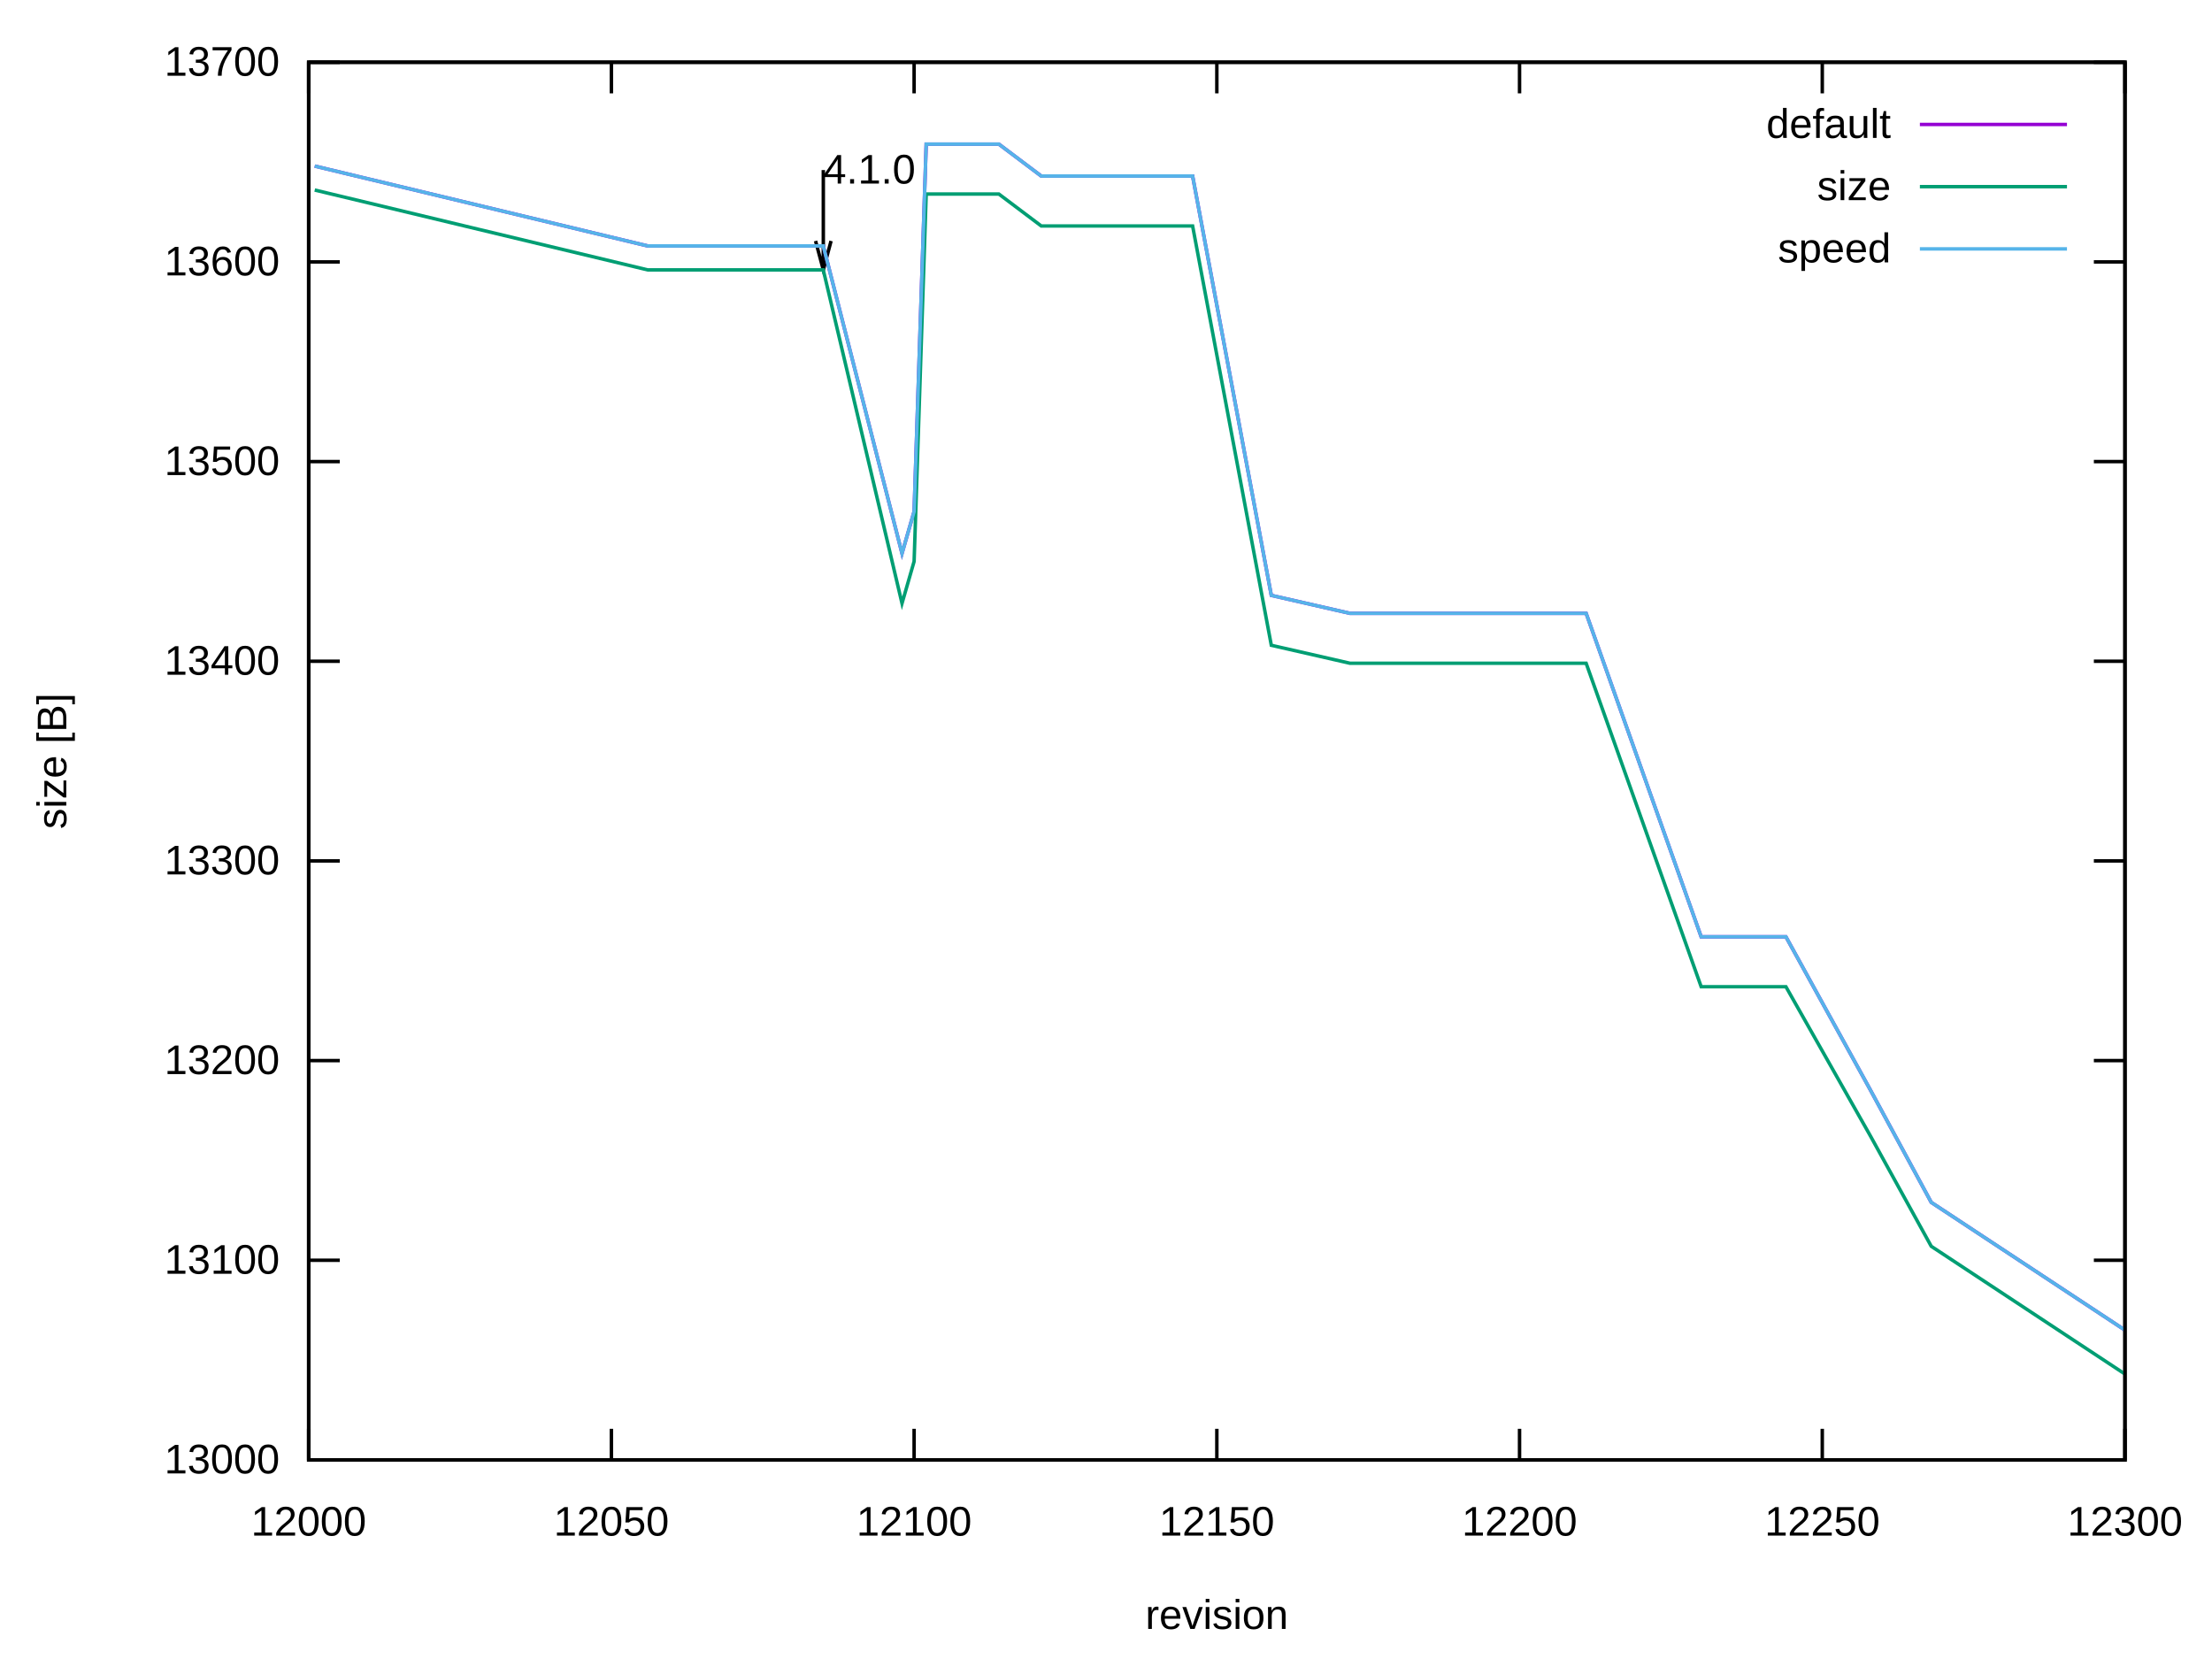
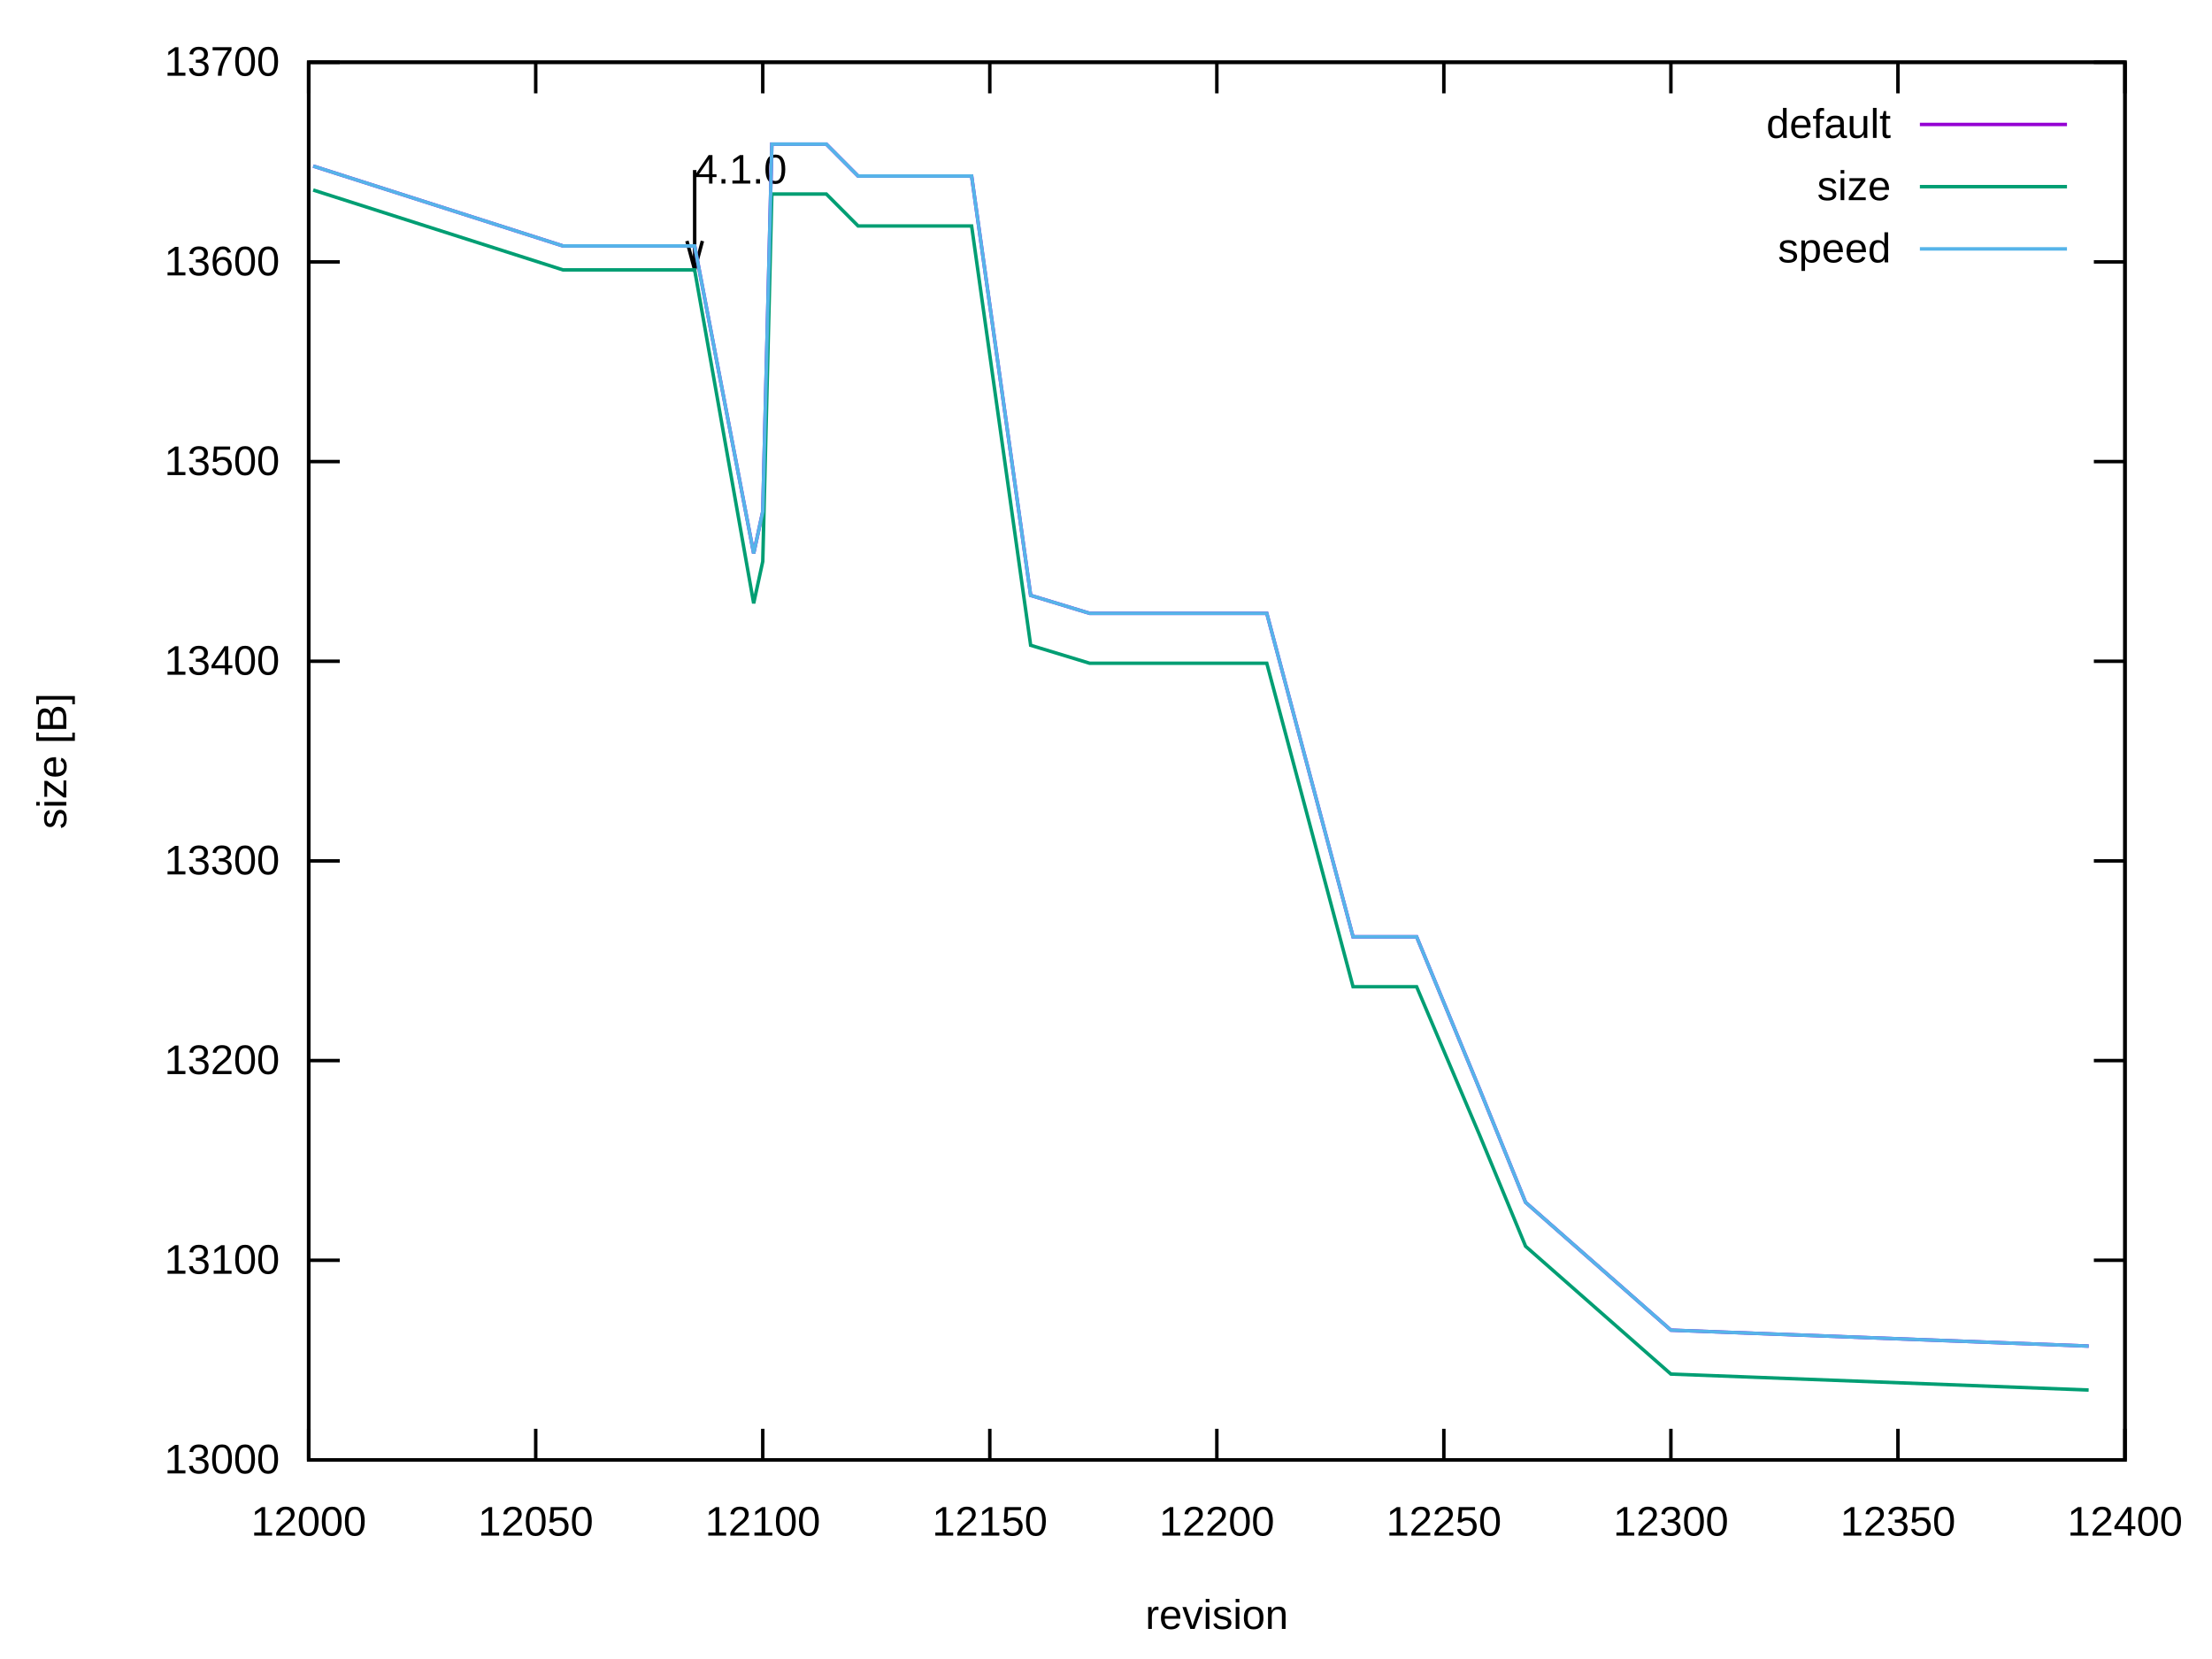
<svg xmlns="http://www.w3.org/2000/svg" xmlns:xlink="http://www.w3.org/1999/xlink" width="640" height="480" viewBox="0 0 640 480">
  <g id="gnuplot_canvas">
    <rect x="0" y="0" width="640" height="480" fill="none" />
    <defs>
      <circle id="gpDot" r="0.5" stroke-width="0.5" stroke="currentColor" />
      <path id="gpPt0" stroke-width="0.222" stroke="currentColor" d="M-1,0 h2 M0,-1 v2" />
      <path id="gpPt1" stroke-width="0.222" stroke="currentColor" d="M-1,-1 L1,1 M1,-1 L-1,1" />
      <path id="gpPt2" stroke-width="0.222" stroke="currentColor" d="M-1,0 L1,0 M0,-1 L0,1 M-1,-1 L1,1 M-1,1 L1,-1" />
      <rect id="gpPt3" stroke-width="0.222" stroke="currentColor" x="-1" y="-1" width="2" height="2" />
      <rect id="gpPt4" stroke-width="0.222" stroke="currentColor" fill="currentColor" x="-1" y="-1" width="2" height="2" />
      <circle id="gpPt5" stroke-width="0.222" stroke="currentColor" cx="0" cy="0" r="1" />
      <use xlink:href="#gpPt5" id="gpPt6" fill="currentColor" stroke="none" />
      <path id="gpPt7" stroke-width="0.222" stroke="currentColor" d="M0,-1.33 L-1.33,0.67 L1.33,0.67 z" />
      <use xlink:href="#gpPt7" id="gpPt8" fill="currentColor" stroke="none" />
      <use xlink:href="#gpPt7" id="gpPt9" stroke="currentColor" transform="rotate(180)" />
      <use xlink:href="#gpPt9" id="gpPt10" fill="currentColor" stroke="none" />
      <use xlink:href="#gpPt3" id="gpPt11" stroke="currentColor" transform="rotate(45)" />
      <use xlink:href="#gpPt11" id="gpPt12" fill="currentColor" stroke="none" />
      <path id="gpPt13" stroke-width="0.222" stroke="currentColor" d="M0,1.330 L1.265,0.411 L0.782,-1.067 L-0.782,-1.076 L-1.265,0.411 z" />
      <use xlink:href="#gpPt13" id="gpPt14" fill="currentColor" stroke="none" />
      <filter id="textbox" filterUnits="objectBoundingBox" x="0" y="0" height="1" width="1">
        <feFlood flood-color="white" flood-opacity="1" result="bgnd" />
        <feComposite in="SourceGraphic" in2="bgnd" operator="atop" />
      </filter>
      <filter id="greybox" filterUnits="objectBoundingBox" x="0" y="0" height="1" width="1">
        <feFlood flood-color="lightgrey" flood-opacity="1" result="grey" />
        <feComposite in="SourceGraphic" in2="grey" operator="atop" />
      </filter>
    </defs>
    <g fill="none" color="white" stroke="currentColor" stroke-width="1.00" stroke-linecap="butt" stroke-linejoin="miter">
</g>
    <g fill="none" color="black" stroke="currentColor" stroke-width="1.00" stroke-linecap="butt" stroke-linejoin="miter">
      <path stroke="black" d="M89.31,422.40 L98.31,422.40 M614.82,422.40 L605.82,422.40  " />
      <g transform="translate(80.92,426.30)" stroke="none" fill="black" font-family="Arial" font-size="12.00" text-anchor="end">
        <text>
          <tspan font-family="Arial"> 13000</tspan>
        </text>
      </g>
    </g>
    <g fill="none" color="black" stroke="currentColor" stroke-width="1.00" stroke-linecap="butt" stroke-linejoin="miter">
      <path stroke="black" d="M89.31,364.63 L98.31,364.63 M614.82,364.63 L605.82,364.63  " />
      <g transform="translate(80.92,368.53)" stroke="none" fill="black" font-family="Arial" font-size="12.00" text-anchor="end">
        <text>
          <tspan font-family="Arial"> 13100</tspan>
        </text>
      </g>
    </g>
    <g fill="none" color="black" stroke="currentColor" stroke-width="1.00" stroke-linecap="butt" stroke-linejoin="miter">
      <path stroke="black" d="M89.31,306.86 L98.31,306.86 M614.82,306.86 L605.82,306.86  " />
      <g transform="translate(80.92,310.76)" stroke="none" fill="black" font-family="Arial" font-size="12.00" text-anchor="end">
        <text>
          <tspan font-family="Arial"> 13200</tspan>
        </text>
      </g>
    </g>
    <g fill="none" color="black" stroke="currentColor" stroke-width="1.00" stroke-linecap="butt" stroke-linejoin="miter">
      <path stroke="black" d="M89.31,249.09 L98.31,249.09 M614.82,249.09 L605.82,249.09  " />
      <g transform="translate(80.92,252.99)" stroke="none" fill="black" font-family="Arial" font-size="12.00" text-anchor="end">
        <text>
          <tspan font-family="Arial"> 13300</tspan>
        </text>
      </g>
    </g>
    <g fill="none" color="black" stroke="currentColor" stroke-width="1.00" stroke-linecap="butt" stroke-linejoin="miter">
      <path stroke="black" d="M89.31,191.32 L98.31,191.32 M614.82,191.32 L605.82,191.32  " />
      <g transform="translate(80.92,195.22)" stroke="none" fill="black" font-family="Arial" font-size="12.00" text-anchor="end">
        <text>
          <tspan font-family="Arial"> 13400</tspan>
        </text>
      </g>
    </g>
    <g fill="none" color="black" stroke="currentColor" stroke-width="1.00" stroke-linecap="butt" stroke-linejoin="miter">
      <path stroke="black" d="M89.31,133.55 L98.31,133.55 M614.82,133.55 L605.82,133.55  " />
      <g transform="translate(80.92,137.45)" stroke="none" fill="black" font-family="Arial" font-size="12.00" text-anchor="end">
        <text>
          <tspan font-family="Arial"> 13500</tspan>
        </text>
      </g>
    </g>
    <g fill="none" color="black" stroke="currentColor" stroke-width="1.00" stroke-linecap="butt" stroke-linejoin="miter">
      <path stroke="black" d="M89.31,75.78 L98.31,75.78 M614.82,75.78 L605.82,75.78  " />
      <g transform="translate(80.92,79.68)" stroke="none" fill="black" font-family="Arial" font-size="12.00" text-anchor="end">
        <text>
          <tspan font-family="Arial"> 13600</tspan>
        </text>
      </g>
    </g>
    <g fill="none" color="black" stroke="currentColor" stroke-width="1.00" stroke-linecap="butt" stroke-linejoin="miter">
      <path stroke="black" d="M89.31,18.01 L98.31,18.01 M614.82,18.01 L605.82,18.01  " />
      <g transform="translate(80.92,21.91)" stroke="none" fill="black" font-family="Arial" font-size="12.00" text-anchor="end">
        <text>
          <tspan font-family="Arial"> 13700</tspan>
        </text>
      </g>
    </g>
    <g fill="none" color="black" stroke="currentColor" stroke-width="1.00" stroke-linecap="butt" stroke-linejoin="miter">
      <path stroke="black" d="M89.31,422.40 L89.31,413.40 M89.31,18.01 L89.31,27.01  " />
      <g transform="translate(89.31,444.30)" stroke="none" fill="black" font-family="Arial" font-size="12.00" text-anchor="middle">
        <text>
          <tspan font-family="Arial"> 12000</tspan>
        </text>
      </g>
    </g>
    <g fill="none" color="black" stroke="currentColor" stroke-width="1.00" stroke-linecap="butt" stroke-linejoin="miter">
-       <path stroke="black" d="M176.90,422.40 L176.90,413.40 M176.90,18.01 L176.90,27.01  " />
-       <g transform="translate(176.90,444.30)" stroke="none" fill="black" font-family="Arial" font-size="12.00" text-anchor="middle">
+       <path stroke="black" d="M155.00,422.40 L155.00,413.40 M155.00,18.01 L155.00,27.01  " />
+       <g transform="translate(155.00,444.30)" stroke="none" fill="black" font-family="Arial" font-size="12.00" text-anchor="middle">
        <text>
          <tspan font-family="Arial"> 12050</tspan>
        </text>
      </g>
    </g>
    <g fill="none" color="black" stroke="currentColor" stroke-width="1.00" stroke-linecap="butt" stroke-linejoin="miter">
-       <path stroke="black" d="M264.48,422.40 L264.48,413.40 M264.48,18.01 L264.48,27.01  " />
-       <g transform="translate(264.48,444.30)" stroke="none" fill="black" font-family="Arial" font-size="12.00" text-anchor="middle">
+       <path stroke="black" d="M220.69,422.40 L220.69,413.40 M220.69,18.01 L220.69,27.01  " />
+       <g transform="translate(220.69,444.30)" stroke="none" fill="black" font-family="Arial" font-size="12.00" text-anchor="middle">
        <text>
          <tspan font-family="Arial"> 12100</tspan>
+         </text>
+       </g>
+     </g>
+     <g fill="none" color="black" stroke="currentColor" stroke-width="1.00" stroke-linecap="butt" stroke-linejoin="miter">
+       <path stroke="black" d="M286.38,422.40 L286.38,413.40 M286.38,18.01 L286.38,27.01  " />
+       <g transform="translate(286.38,444.30)" stroke="none" fill="black" font-family="Arial" font-size="12.00" text-anchor="middle">
+         <text>
+           <tspan font-family="Arial"> 12150</tspan>
        </text>
      </g>
    </g>
    <g fill="none" color="black" stroke="currentColor" stroke-width="1.00" stroke-linecap="butt" stroke-linejoin="miter">
      <path stroke="black" d="M352.07,422.40 L352.07,413.40 M352.07,18.01 L352.07,27.01  " />
      <g transform="translate(352.07,444.30)" stroke="none" fill="black" font-family="Arial" font-size="12.00" text-anchor="middle">
        <text>
-           <tspan font-family="Arial"> 12150</tspan>
-         </text>
-       </g>
-     </g>
-     <g fill="none" color="black" stroke="currentColor" stroke-width="1.00" stroke-linecap="butt" stroke-linejoin="miter">
-       <path stroke="black" d="M439.65,422.40 L439.65,413.40 M439.65,18.01 L439.65,27.01  " />
-       <g transform="translate(439.65,444.30)" stroke="none" fill="black" font-family="Arial" font-size="12.00" text-anchor="middle">
-         <text>
          <tspan font-family="Arial"> 12200</tspan>
        </text>
      </g>
    </g>
    <g fill="none" color="black" stroke="currentColor" stroke-width="1.00" stroke-linecap="butt" stroke-linejoin="miter">
-       <path stroke="black" d="M527.24,422.40 L527.24,413.40 M527.24,18.01 L527.24,27.01  " />
-       <g transform="translate(527.24,444.30)" stroke="none" fill="black" font-family="Arial" font-size="12.00" text-anchor="middle">
+       <path stroke="black" d="M417.75,422.40 L417.75,413.40 M417.75,18.01 L417.75,27.01  " />
+       <g transform="translate(417.75,444.30)" stroke="none" fill="black" font-family="Arial" font-size="12.00" text-anchor="middle">
        <text>
          <tspan font-family="Arial"> 12250</tspan>
+         </text>
+       </g>
+     </g>
+     <g fill="none" color="black" stroke="currentColor" stroke-width="1.00" stroke-linecap="butt" stroke-linejoin="miter">
+       <path stroke="black" d="M483.44,422.40 L483.44,413.40 M483.44,18.01 L483.44,27.01  " />
+       <g transform="translate(483.44,444.30)" stroke="none" fill="black" font-family="Arial" font-size="12.00" text-anchor="middle">
+         <text>
+           <tspan font-family="Arial"> 12300</tspan>
+         </text>
+       </g>
+     </g>
+     <g fill="none" color="black" stroke="currentColor" stroke-width="1.00" stroke-linecap="butt" stroke-linejoin="miter">
+       <path stroke="black" d="M549.13,422.40 L549.13,413.40 M549.13,18.01 L549.13,27.01  " />
+       <g transform="translate(549.13,444.30)" stroke="none" fill="black" font-family="Arial" font-size="12.00" text-anchor="middle">
+         <text>
+           <tspan font-family="Arial"> 12350</tspan>
        </text>
      </g>
    </g>
    <g fill="none" color="black" stroke="currentColor" stroke-width="1.00" stroke-linecap="butt" stroke-linejoin="miter">
      <path stroke="black" d="M614.82,422.40 L614.82,413.40 M614.82,18.01 L614.82,27.01  " />
      <g transform="translate(614.82,444.30)" stroke="none" fill="black" font-family="Arial" font-size="12.00" text-anchor="middle">
        <text>
-           <tspan font-family="Arial"> 12300</tspan>
+           <tspan font-family="Arial"> 12400</tspan>
        </text>
      </g>
    </g>
    <g fill="none" color="black" stroke="currentColor" stroke-width="1.00" stroke-linecap="butt" stroke-linejoin="miter">
</g>
    <g fill="none" color="black" stroke="currentColor" stroke-width="1.00" stroke-linecap="butt" stroke-linejoin="miter">
      <path stroke="black" d="M89.31,18.01 L89.31,422.40 L614.82,422.40 L614.82,18.01 L89.31,18.01 Z  " />
-       <g transform="translate(238.20,53.11)" stroke="none" fill="black" font-family="Arial" font-size="12.00" text-anchor="start">
+       <g transform="translate(200.98,53.11)" stroke="none" fill="black" font-family="Arial" font-size="12.00" text-anchor="start">
        <text>
          <tspan font-family="Arial">4.1.0</tspan>
        </text>
      </g>
-       <path stroke="black" d="M235.97,69.72 L238.21,78.08 L240.45,69.72 M238.21,49.20 L238.21,78.08  " />
+       <path stroke="black" d="M198.75,69.72 L200.99,78.08 L203.23,69.72 M200.99,49.20 L200.99,78.08  " />
    </g>
    <g fill="none" color="black" stroke="currentColor" stroke-width="1.00" stroke-linecap="butt" stroke-linejoin="miter">
      <g transform="translate(19.18,220.21) rotate(270)" stroke="none" fill="black" font-family="Arial" font-size="12.00" text-anchor="middle">
        <text>
          <tspan font-family="Arial">size [B]</tspan>
        </text>
      </g>
    </g>
    <g fill="none" color="black" stroke="currentColor" stroke-width="1.00" stroke-linecap="butt" stroke-linejoin="miter">
      <g transform="translate(352.06,471.30)" stroke="none" fill="black" font-family="Arial" font-size="12.00" text-anchor="middle">
        <text>
          <tspan font-family="Arial">revision</tspan>
        </text>
      </g>
    </g>
    <g fill="none" color="black" stroke="currentColor" stroke-width="1.00" stroke-linecap="butt" stroke-linejoin="miter">
</g>
    <g id="gnuplot_plot_1">
      <g fill="none" color="black" stroke="currentColor" stroke-width="1.00" stroke-linecap="butt" stroke-linejoin="miter">
        <g transform="translate(547.09,39.91)" stroke="none" fill="black" font-family="Arial" font-size="12.00" text-anchor="end">
          <text>
            <tspan font-family="Arial">default</tspan>
          </text>
        </g>
      </g>
      <g fill="none" color="black" stroke="currentColor" stroke-width="1.00" stroke-linecap="butt" stroke-linejoin="miter">
-         <path stroke="rgb(148,   0, 211)" d="M555.48,36.01 L598.04,36.01 M91.06,48.05 L187.41,71.16 L238.20,71.16 L260.98,160.12 L264.48,147.99 L267.98,41.70   L274.99,41.70 L280.25,41.70 L289.00,41.70 L301.27,50.94 L345.06,50.94 L367.83,172.26 L390.60,177.46 L458.92,177.46   L492.20,271.04 L516.72,271.04 L541.25,315.53 L558.77,347.88 L614.82,384.85  " />
+         <path stroke="rgb(148,   0, 211)" d="M555.48,36.01 L598.04,36.01 M90.62,48.05 L162.88,71.16 L200.98,71.16 L218.06,160.12 L220.69,147.99 L223.32,41.70   L228.57,41.70 L232.51,41.70 L239.08,41.70 L248.28,50.94 L281.12,50.94 L298.20,172.26 L315.28,177.46 L366.52,177.46   L391.48,271.04 L409.87,271.04 L428.26,315.53 L441.40,347.88 L483.44,384.85 L604.31,389.47  " />
      </g>
    </g>
    <g id="gnuplot_plot_2">
      <g fill="none" color="black" stroke="currentColor" stroke-width="1.00" stroke-linecap="butt" stroke-linejoin="miter">
        <g transform="translate(547.09,57.91)" stroke="none" fill="black" font-family="Arial" font-size="12.00" text-anchor="end">
          <text>
            <tspan font-family="Arial">size</tspan>
          </text>
        </g>
      </g>
      <g fill="none" color="black" stroke="currentColor" stroke-width="1.00" stroke-linecap="butt" stroke-linejoin="miter">
-         <path stroke="rgb(  0, 158, 115)" d="M555.48,54.01 L598.04,54.01 M91.06,54.98 L187.41,78.09 L238.20,78.09 L260.98,174.57 L264.48,162.43 L267.98,56.14   L274.99,56.14 L280.25,56.14 L289.00,56.14 L301.27,65.38 L345.06,65.38 L367.83,186.70 L390.60,191.90 L458.92,191.90   L492.20,285.49 L516.72,285.49 L541.25,328.81 L558.77,360.59 L614.82,397.56  " />
+         <path stroke="rgb(  0, 158, 115)" d="M555.48,54.01 L598.04,54.01 M90.62,54.98 L162.88,78.09 L200.98,78.09 L218.06,174.57 L220.69,162.43 L223.32,56.14   L228.57,56.14 L232.51,56.14 L239.08,56.14 L248.28,65.38 L281.12,65.38 L298.20,186.70 L315.28,191.90 L366.52,191.90   L391.48,285.49 L409.87,285.49 L428.26,328.81 L441.40,360.59 L483.44,397.56 L604.31,402.18  " />
      </g>
    </g>
    <g id="gnuplot_plot_3">
      <g fill="none" color="black" stroke="currentColor" stroke-width="1.00" stroke-linecap="butt" stroke-linejoin="miter">
        <g transform="translate(547.09,75.91)" stroke="none" fill="black" font-family="Arial" font-size="12.00" text-anchor="end">
          <text>
            <tspan font-family="Arial">speed</tspan>
          </text>
        </g>
      </g>
      <g fill="none" color="black" stroke="currentColor" stroke-width="1.00" stroke-linecap="butt" stroke-linejoin="miter">
-         <path stroke="rgb( 86, 180, 233)" d="M555.48,72.01 L598.04,72.01 M91.06,48.05 L187.41,71.16 L238.20,71.16 L260.98,160.12 L264.48,147.99 L267.98,41.70   L274.99,41.70 L280.25,41.70 L289.00,41.70 L301.27,50.94 L345.06,50.94 L367.83,172.26 L390.60,177.46 L458.92,177.46   L492.20,271.04 L516.72,271.04 L541.25,315.53 L558.77,347.88 L614.82,384.85  " />
+         <path stroke="rgb( 86, 180, 233)" d="M555.48,72.01 L598.04,72.01 M90.62,48.05 L162.88,71.16 L200.98,71.16 L218.06,160.12 L220.69,147.99 L223.32,41.70   L228.57,41.70 L232.51,41.70 L239.08,41.70 L248.28,50.94 L281.12,50.94 L298.20,172.26 L315.28,177.46 L366.52,177.46   L391.48,271.04 L409.87,271.04 L428.26,315.53 L441.40,347.88 L483.44,384.85 L604.31,389.47  " />
      </g>
    </g>
    <g fill="none" color="white" stroke="rgb( 86, 180, 233)" stroke-width="2.00" stroke-linecap="butt" stroke-linejoin="miter">
</g>
    <g fill="none" color="black" stroke="currentColor" stroke-width="2.00" stroke-linecap="butt" stroke-linejoin="miter">
</g>
    <g fill="none" color="black" stroke="black" stroke-width="1.00" stroke-linecap="butt" stroke-linejoin="miter">
</g>
    <g fill="none" color="black" stroke="currentColor" stroke-width="1.00" stroke-linecap="butt" stroke-linejoin="miter">
      <path stroke="black" d="M89.31,18.01 L89.31,422.40 L614.82,422.40 L614.82,18.01 L89.31,18.01 Z  " />
    </g>
    <g fill="none" color="black" stroke="currentColor" stroke-width="1.00" stroke-linecap="butt" stroke-linejoin="miter">
</g>
  </g>
</svg>
